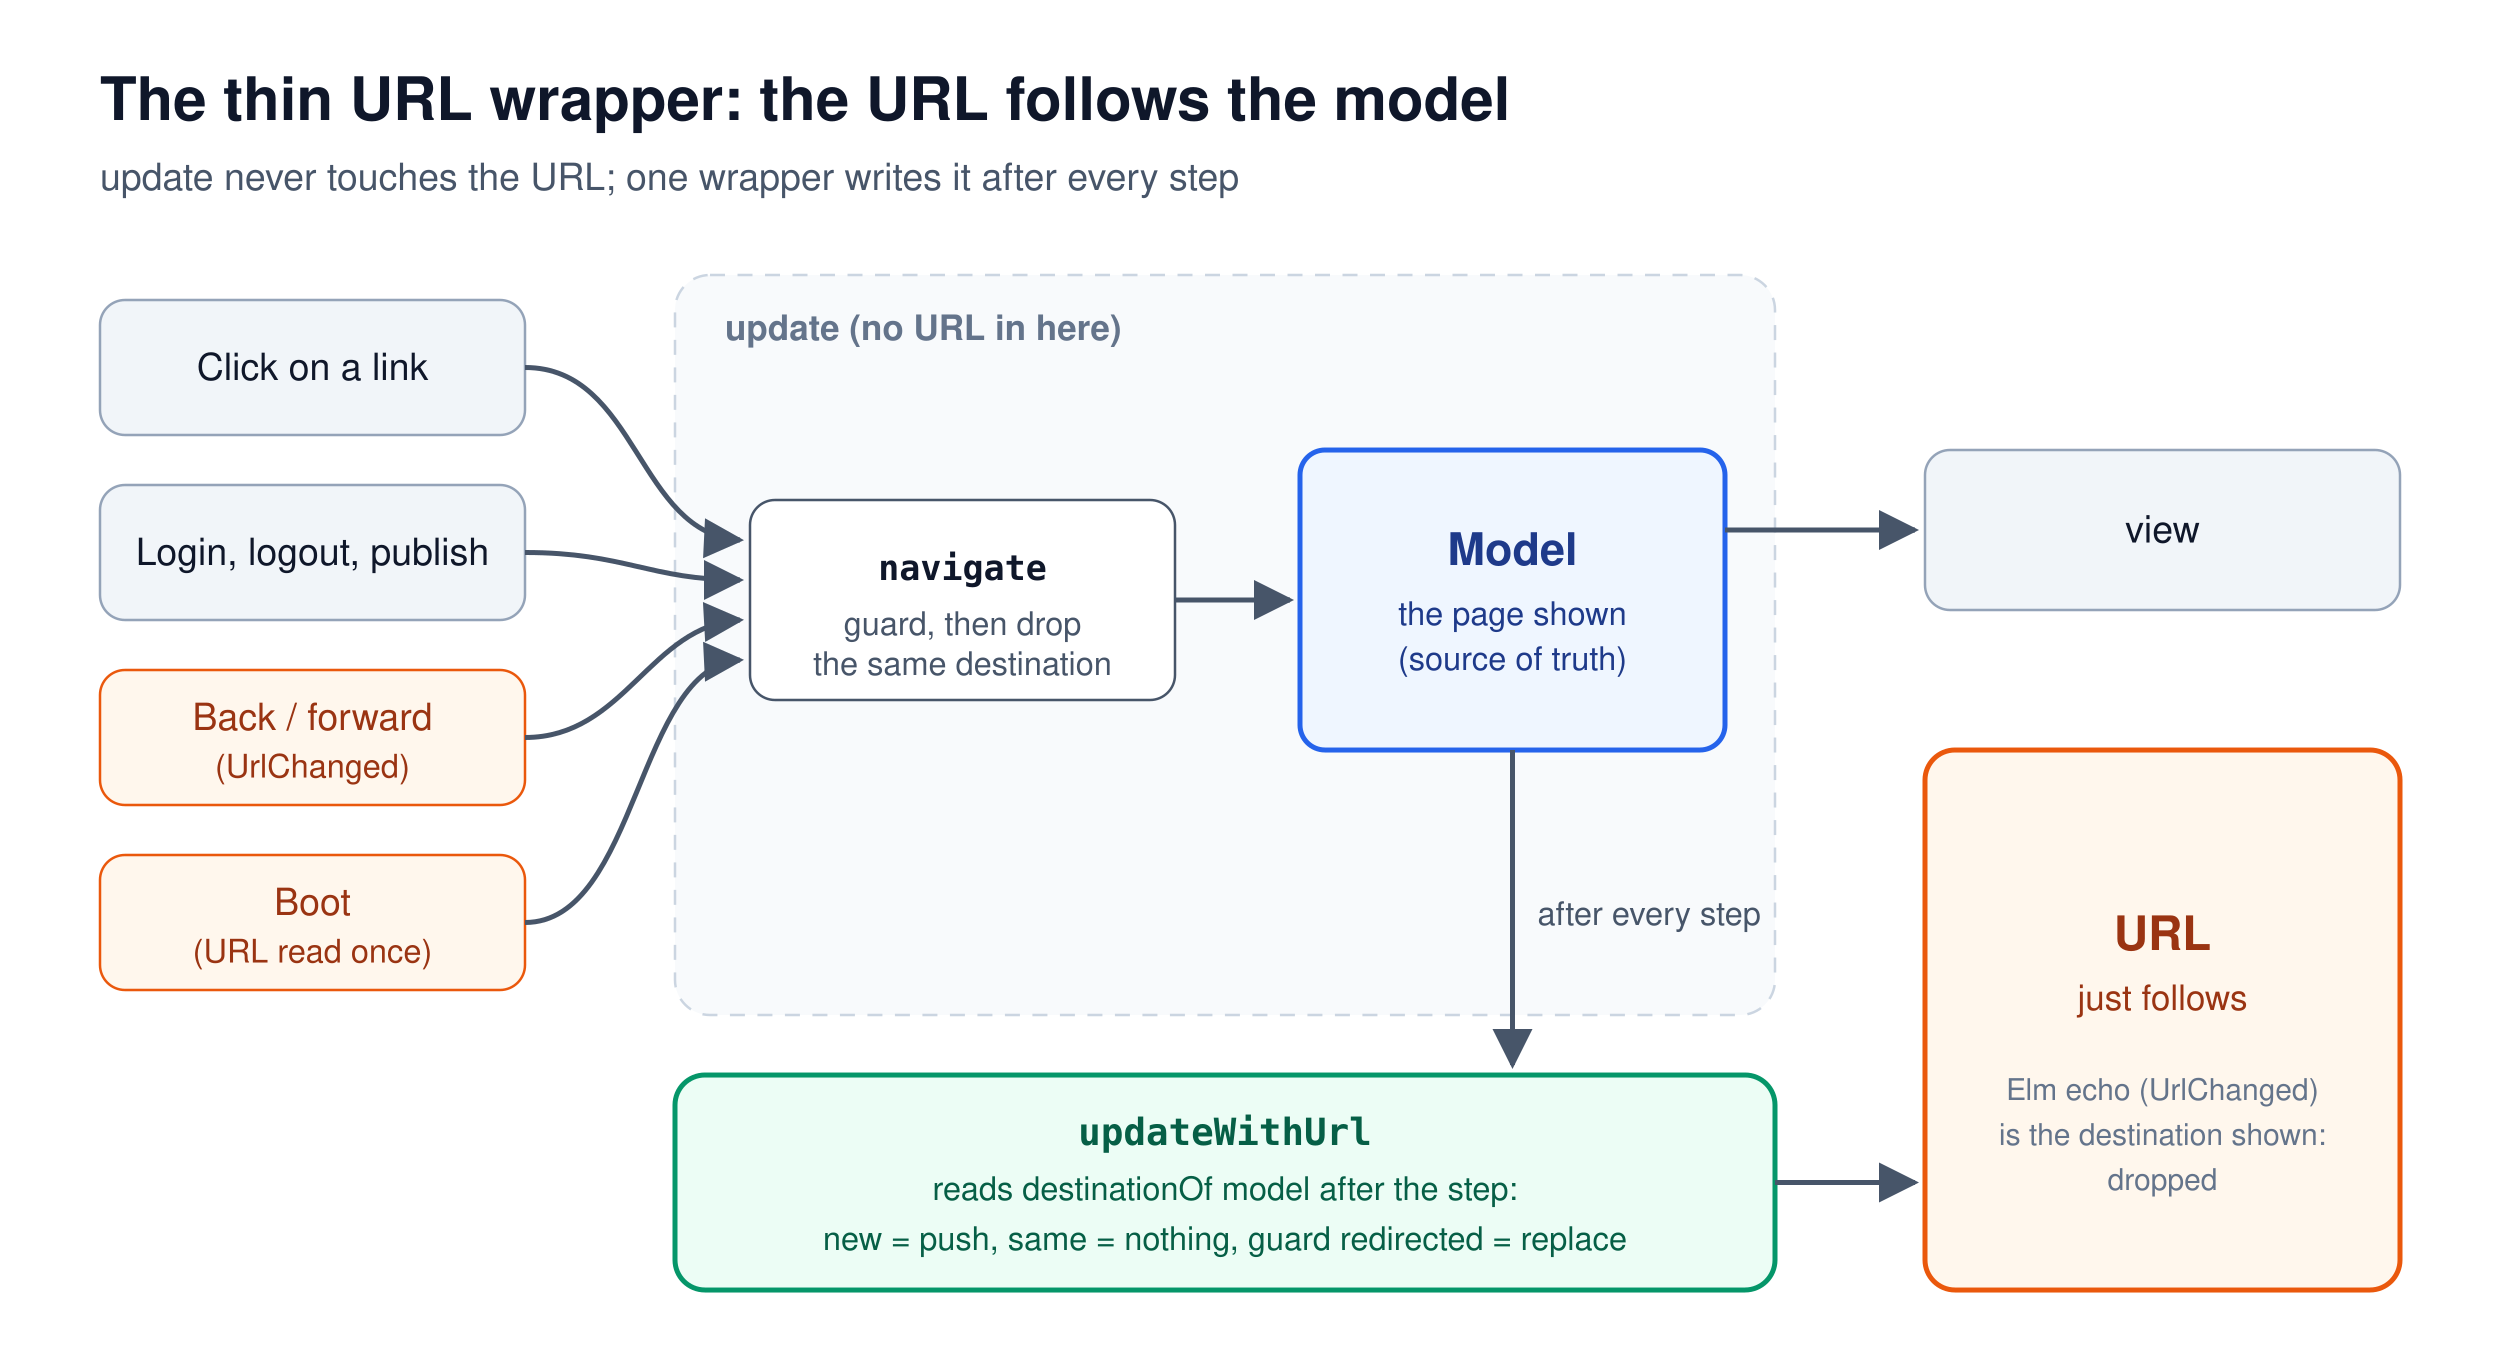
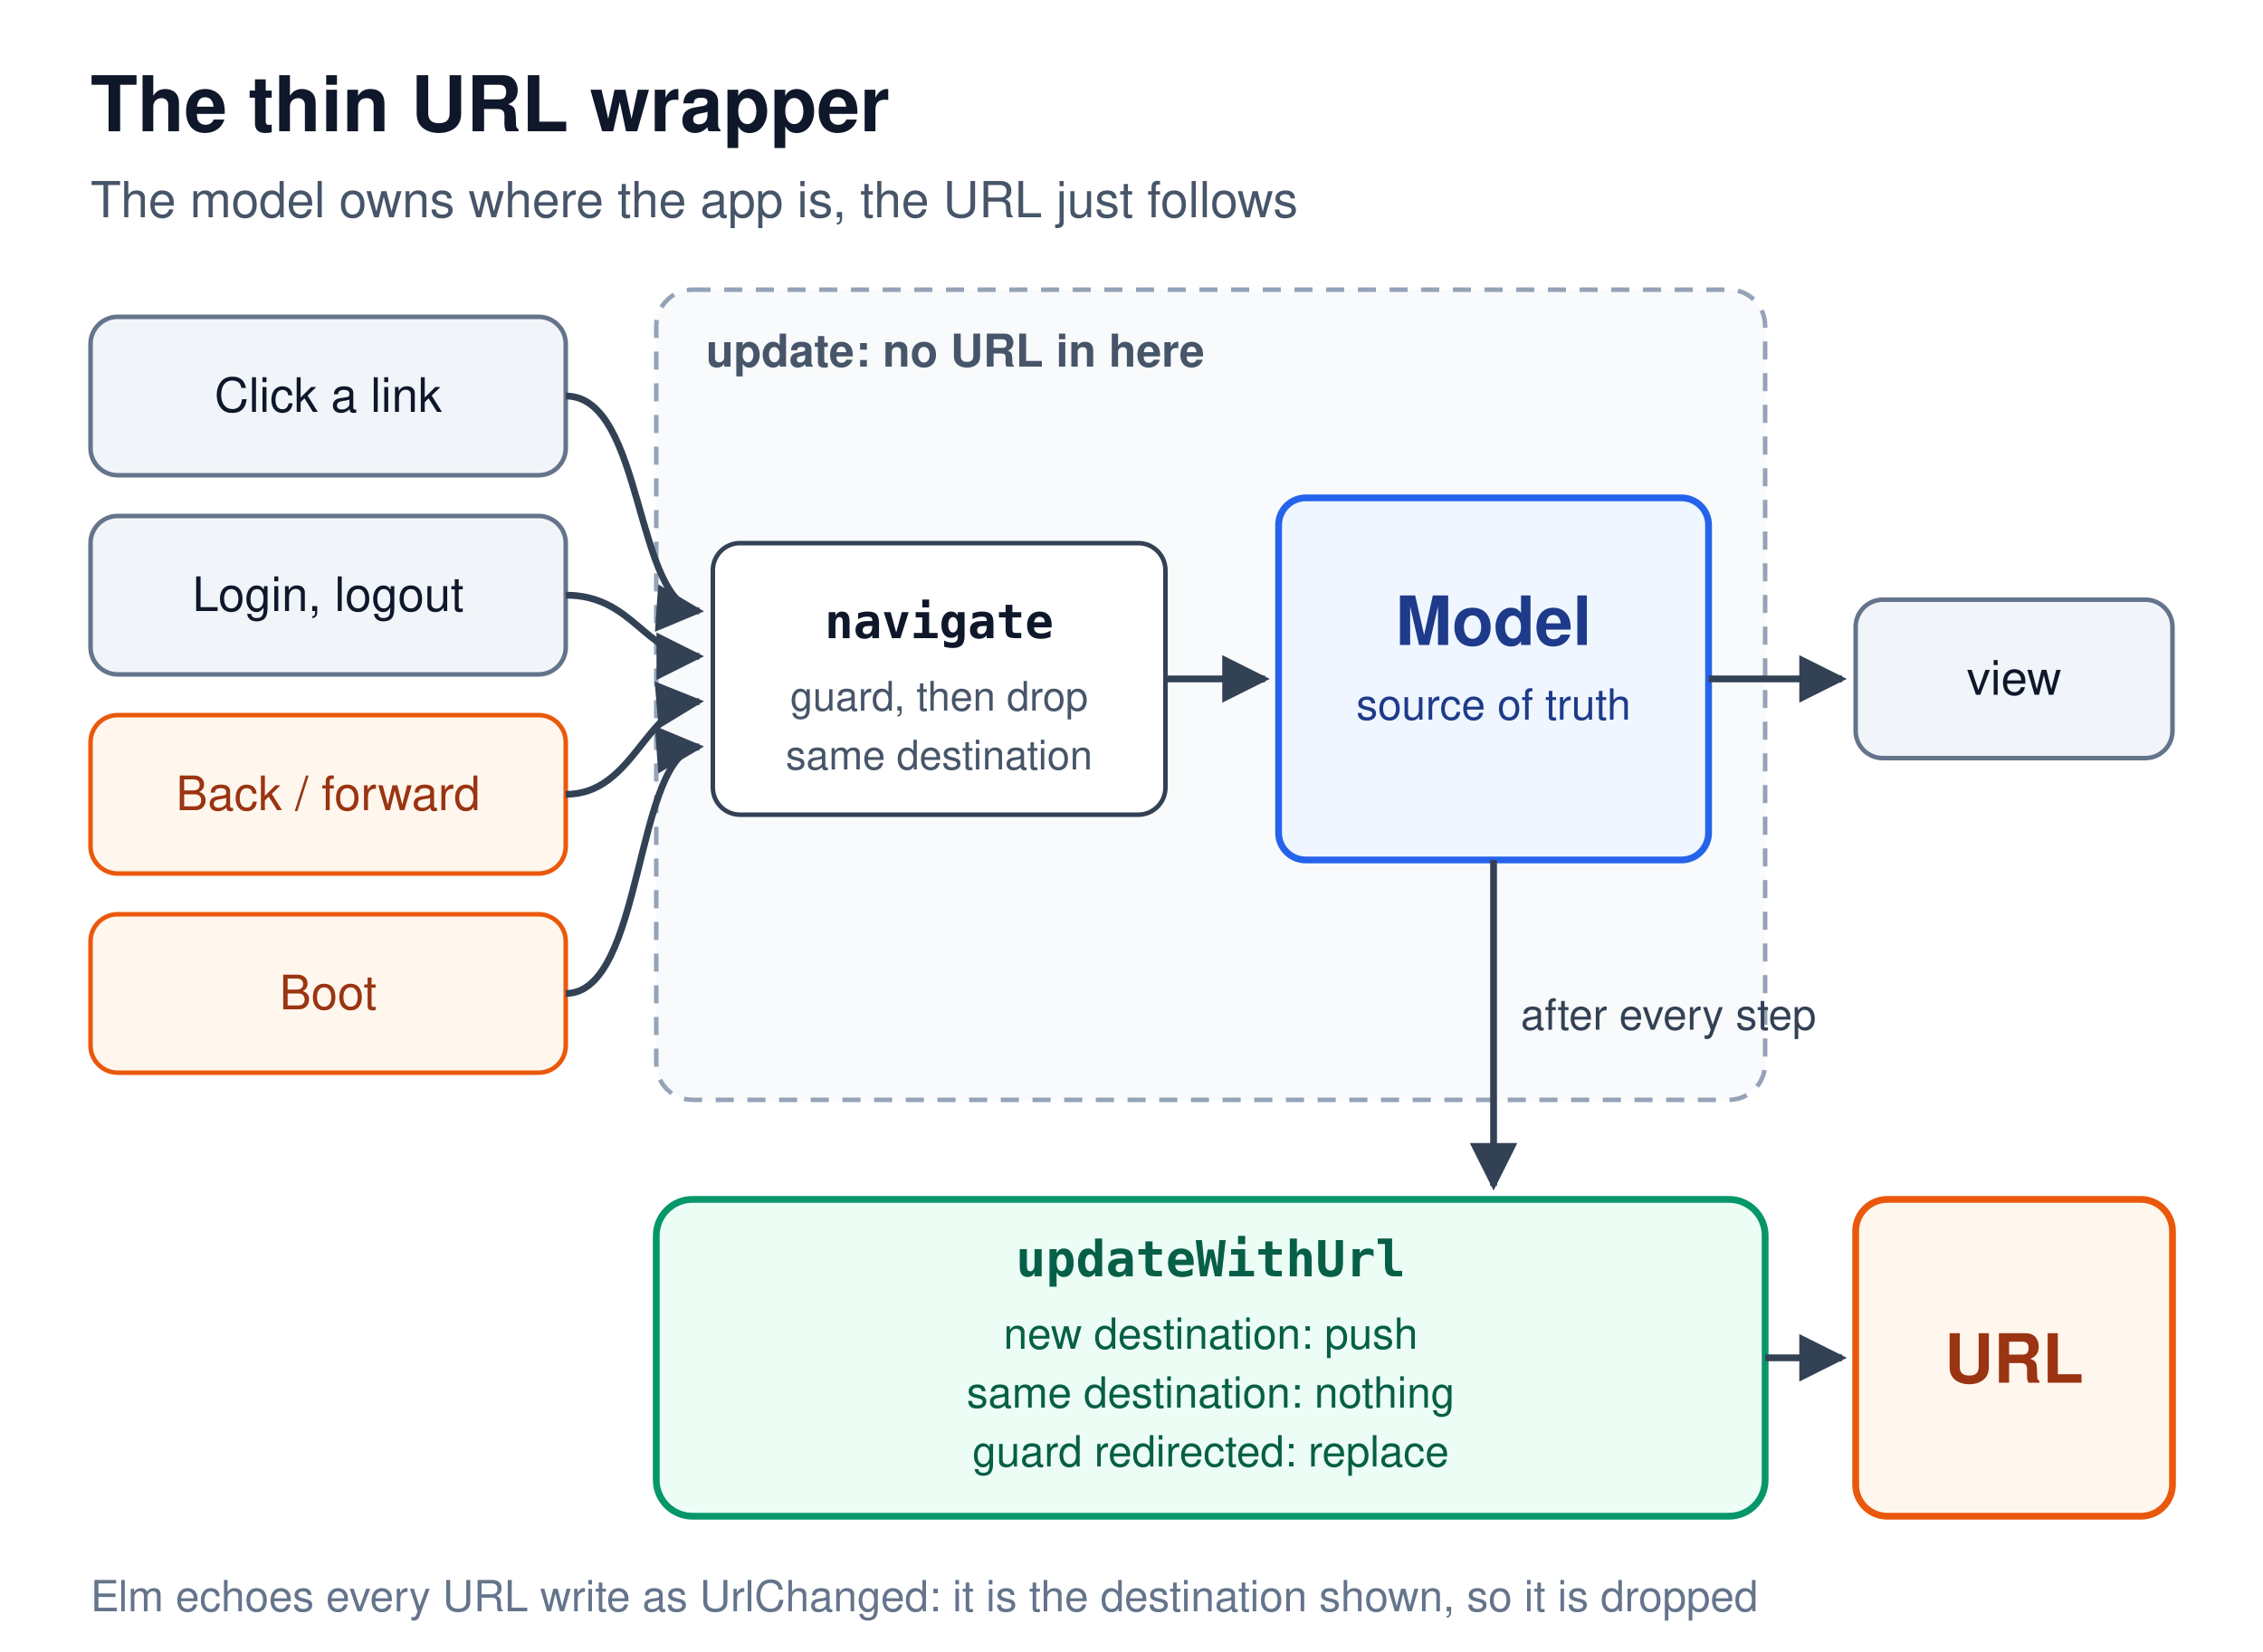
- <svg xmlns="http://www.w3.org/2000/svg" width="1000" height="540" viewBox="0 0 1000 540" font-family="-apple-system, Helvetica, Arial, sans-serif">
+ <svg xmlns="http://www.w3.org/2000/svg" width="1000" height="730" viewBox="0 0 1000 730" font-family="-apple-system, Helvetica, Arial, sans-serif">
  <defs>
-     <marker id="a" viewBox="0 0 10 10" refX="9" refY="5" markerWidth="8" markerHeight="8" orient="auto-start-reverse">
-       <path d="M0,0 L10,5 L0,10 z" fill="#475569" />
-     </marker>
-     <marker id="g" viewBox="0 0 10 10" refX="9" refY="5" markerWidth="8" markerHeight="8" orient="auto-start-reverse">
-       <path d="M0,0 L10,5 L0,10 z" fill="#94a3b8" />
+     <marker id="a" viewBox="0 0 10 10" refX="9" refY="5" markerWidth="7" markerHeight="7" orient="auto-start-reverse">
+       <path d="M0,0 L10,5 L0,10 z" fill="#334155" />
    </marker>
  </defs>
-   <rect width="1000" height="540" fill="#ffffff" />
-   <text x="40" y="48" font-size="24" font-weight="700" fill="#0f172a">The thin URL wrapper: the URL follows the model</text>
-   <text x="40" y="76" font-size="15" fill="#475569">update never touches the URL; one wrapper writes it after every step</text>
-   <g font-size="15" fill="#0f172a">
-     <rect x="40" y="120" width="170" height="54" rx="10" fill="#f1f5f9" stroke="#94a3b8" />
-     <text x="125" y="152" text-anchor="middle">Click on a link</text>
-     <rect x="40" y="194" width="170" height="54" rx="10" fill="#f1f5f9" stroke="#94a3b8" />
-     <text x="125" y="226" text-anchor="middle">Login, logout, publish</text>
-     <rect x="40" y="268" width="170" height="54" rx="10" fill="#fff7ed" stroke="#ea580c" />
-     <text x="125" y="292" text-anchor="middle" fill="#9a3412">Back / forward</text>
-     <text x="125" y="311" text-anchor="middle" font-size="13" fill="#9a3412">(UrlChanged)</text>
-     <rect x="40" y="342" width="170" height="54" rx="10" fill="#fff7ed" stroke="#ea580c" />
-     <text x="125" y="366" text-anchor="middle" fill="#9a3412">Boot</text>
-     <text x="125" y="385" text-anchor="middle" font-size="13" fill="#9a3412">(URL read once)</text>
+   <rect width="1000" height="730" fill="#ffffff" />
+   <text x="40" y="58" font-size="34" font-weight="700" fill="#0f172a">The thin URL wrapper</text>
+   <text x="40" y="96" font-size="22" fill="#475569">The model owns where the app is, the URL just follows</text>
+   <g font-size="21" text-anchor="middle">
+     <rect x="40" y="140" width="210" height="70" rx="12" fill="#f1f5f9" stroke="#64748b" stroke-width="2" />
+     <text x="145" y="182" fill="#0f172a">Click a link</text>
+     <rect x="40" y="228" width="210" height="70" rx="12" fill="#f1f5f9" stroke="#64748b" stroke-width="2" />
+     <text x="145" y="270" fill="#0f172a">Login, logout</text>
+     <rect x="40" y="316" width="210" height="70" rx="12" fill="#fff7ed" stroke="#ea580c" stroke-width="2" />
+     <text x="145" y="358" fill="#9a3412">Back / forward</text>
+     <rect x="40" y="404" width="210" height="70" rx="12" fill="#fff7ed" stroke="#ea580c" stroke-width="2" />
+     <text x="145" y="446" fill="#9a3412">Boot</text>
  </g>
-   <rect x="270" y="110" width="440" height="296" rx="14" fill="#f8fafc" stroke="#cbd5e1" stroke-dasharray="6 5" />
-   <text x="290" y="136" font-size="14" font-weight="600" fill="#64748b">update (no URL in here)</text>
-   <g font-size="15" fill="#0f172a">
-     <rect x="300" y="200" width="170" height="80" rx="10" fill="#ffffff" stroke="#475569" />
-     <text x="385" y="232" text-anchor="middle" font-weight="600" font-family="Menlo, monospace" font-size="14">navigate</text>
-     <text x="385" y="254" text-anchor="middle" font-size="13" fill="#475569">guard, then drop</text>
-     <text x="385" y="270" text-anchor="middle" font-size="13" fill="#475569">the same destination</text>
-     <rect x="520" y="180" width="170" height="120" rx="10" fill="#eff6ff" stroke="#2563eb" stroke-width="2" />
-     <text x="605" y="226" text-anchor="middle" font-size="18" font-weight="700" fill="#1e3a8a">Model</text>
-     <text x="605" y="250" text-anchor="middle" font-size="13" fill="#1e3a8a">the page shown</text>
-     <text x="605" y="268" text-anchor="middle" font-size="13" fill="#1e3a8a">(source of truth)</text>
+   <rect x="290" y="128" width="490" height="358" rx="16" fill="#f8fafc" stroke="#94a3b8" stroke-width="2" stroke-dasharray="8 6" />
+   <text x="312" y="162" font-size="20" font-weight="600" fill="#475569">update: no URL in here</text>
+   <g text-anchor="middle">
+     <rect x="315" y="240" width="200" height="120" rx="12" fill="#ffffff" stroke="#334155" stroke-width="2" />
+     <text x="415" y="282" font-family="Menlo, monospace" font-size="21" font-weight="700" fill="#0f172a">navigate</text>
+     <text x="415" y="314" font-size="18" fill="#475569">guard, then drop</text>
+     <text x="415" y="340" font-size="18" fill="#475569">same destination</text>
+     <rect x="565" y="220" width="190" height="160" rx="12" fill="#eff6ff" stroke="#2563eb" stroke-width="3" />
+     <text x="660" y="285" font-size="30" font-weight="700" fill="#1e3a8a">Model</text>
+     <text x="660" y="318" font-size="19" fill="#1e3a8a">source of truth</text>
  </g>
-   <rect x="270" y="430" width="440" height="86" rx="12" fill="#ecfdf5" stroke="#059669" stroke-width="2" />
-   <text x="490" y="458" text-anchor="middle" font-size="15" font-weight="700" fill="#065f46" font-family="Menlo, monospace">updateWithUrl</text>
-   <text x="490" y="480" text-anchor="middle" font-size="13" fill="#065f46">reads destinationOf model after the step:</text>
-   <text x="490" y="500" text-anchor="middle" font-size="13" fill="#065f46">new = push, same = nothing, guard redirected = replace</text>
-   <rect x="770" y="300" width="190" height="216" rx="12" fill="#fff7ed" stroke="#ea580c" stroke-width="2" />
-   <text x="865" y="380" text-anchor="middle" font-size="19" font-weight="700" fill="#9a3412">URL</text>
-   <text x="865" y="404" text-anchor="middle" font-size="14" fill="#9a3412">just follows</text>
-   <rect x="770" y="180" width="190" height="64" rx="10" fill="#f1f5f9" stroke="#94a3b8" />
-   <text x="865" y="217" text-anchor="middle" font-size="15" fill="#0f172a">view</text>
-   <g stroke="#475569" stroke-width="2" fill="none">
-     <path d="M210 147 C255 147 255 214 296 216" marker-end="url(#a)" />
-     <path d="M210 221 C250 221 260 232 296 232" marker-end="url(#a)" />
-     <path d="M210 295 C250 295 260 250 296 248" marker-end="url(#a)" />
-     <path d="M210 369 C255 369 255 266 296 264" marker-end="url(#a)" />
-     <path d="M470 240 H516" marker-end="url(#a)" />
-     <path d="M690 212 H766" marker-end="url(#a)" />
-     <path d="M605 300 V426" marker-end="url(#a)" />
-     <path d="M710 473 H766" marker-end="url(#a)" />
+   <rect x="820" y="265" width="140" height="70" rx="12" fill="#f1f5f9" stroke="#64748b" stroke-width="2" />
+   <text x="890" y="307" text-anchor="middle" font-size="21" fill="#0f172a">view</text>
+   <rect x="290" y="530" width="490" height="140" rx="16" fill="#ecfdf5" stroke="#059669" stroke-width="3" />
+   <text x="535" y="564" text-anchor="middle" font-family="Menlo, monospace" font-size="22" font-weight="700" fill="#065f46">updateWithUrl</text>
+   <text x="535" y="596" text-anchor="middle" font-size="19" fill="#065f46">new destination: push</text>
+   <text x="535" y="622" text-anchor="middle" font-size="19" fill="#065f46">same destination: nothing</text>
+   <text x="535" y="648" text-anchor="middle" font-size="19" fill="#065f46">guard redirected: replace</text>
+   <rect x="820" y="530" width="140" height="140" rx="14" fill="#fff7ed" stroke="#ea580c" stroke-width="3" />
+   <text x="890" y="611" text-anchor="middle" font-size="30" font-weight="700" fill="#9a3412">URL</text>
+   <g stroke="#334155" stroke-width="3" fill="none">
+     <path d="M250 175 C285 175 280 268 309 270" marker-end="url(#a)" />
+     <path d="M250 263 C280 263 285 290 309 290" marker-end="url(#a)" />
+     <path d="M250 351 C280 351 285 312 309 310" marker-end="url(#a)" />
+     <path d="M250 439 C285 439 280 332 309 330" marker-end="url(#a)" />
+     <path d="M515 300 H559" marker-end="url(#a)" />
+     <path d="M755 300 H814" marker-end="url(#a)" />
+     <path d="M660 380 V524" marker-end="url(#a)" />
+     <path d="M780 600 H814" marker-end="url(#a)" />
  </g>
-   <text x="615" y="370" font-size="13" fill="#475569">after every step</text>
-   <text x="865" y="440" text-anchor="middle" font-size="12" fill="#64748b">Elm echo (UrlChanged)</text>
-   <text x="865" y="458" text-anchor="middle" font-size="12" fill="#64748b">is the destination shown:</text>
-   <text x="865" y="476" text-anchor="middle" font-size="12" fill="#64748b">dropped</text>
+   <text x="672" y="455" font-size="19" fill="#334155">after every step</text>
+   <text x="40" y="712" font-size="19" fill="#64748b">Elm echoes every URL write as UrlChanged: it is the destination shown, so it is dropped</text>
</svg>
